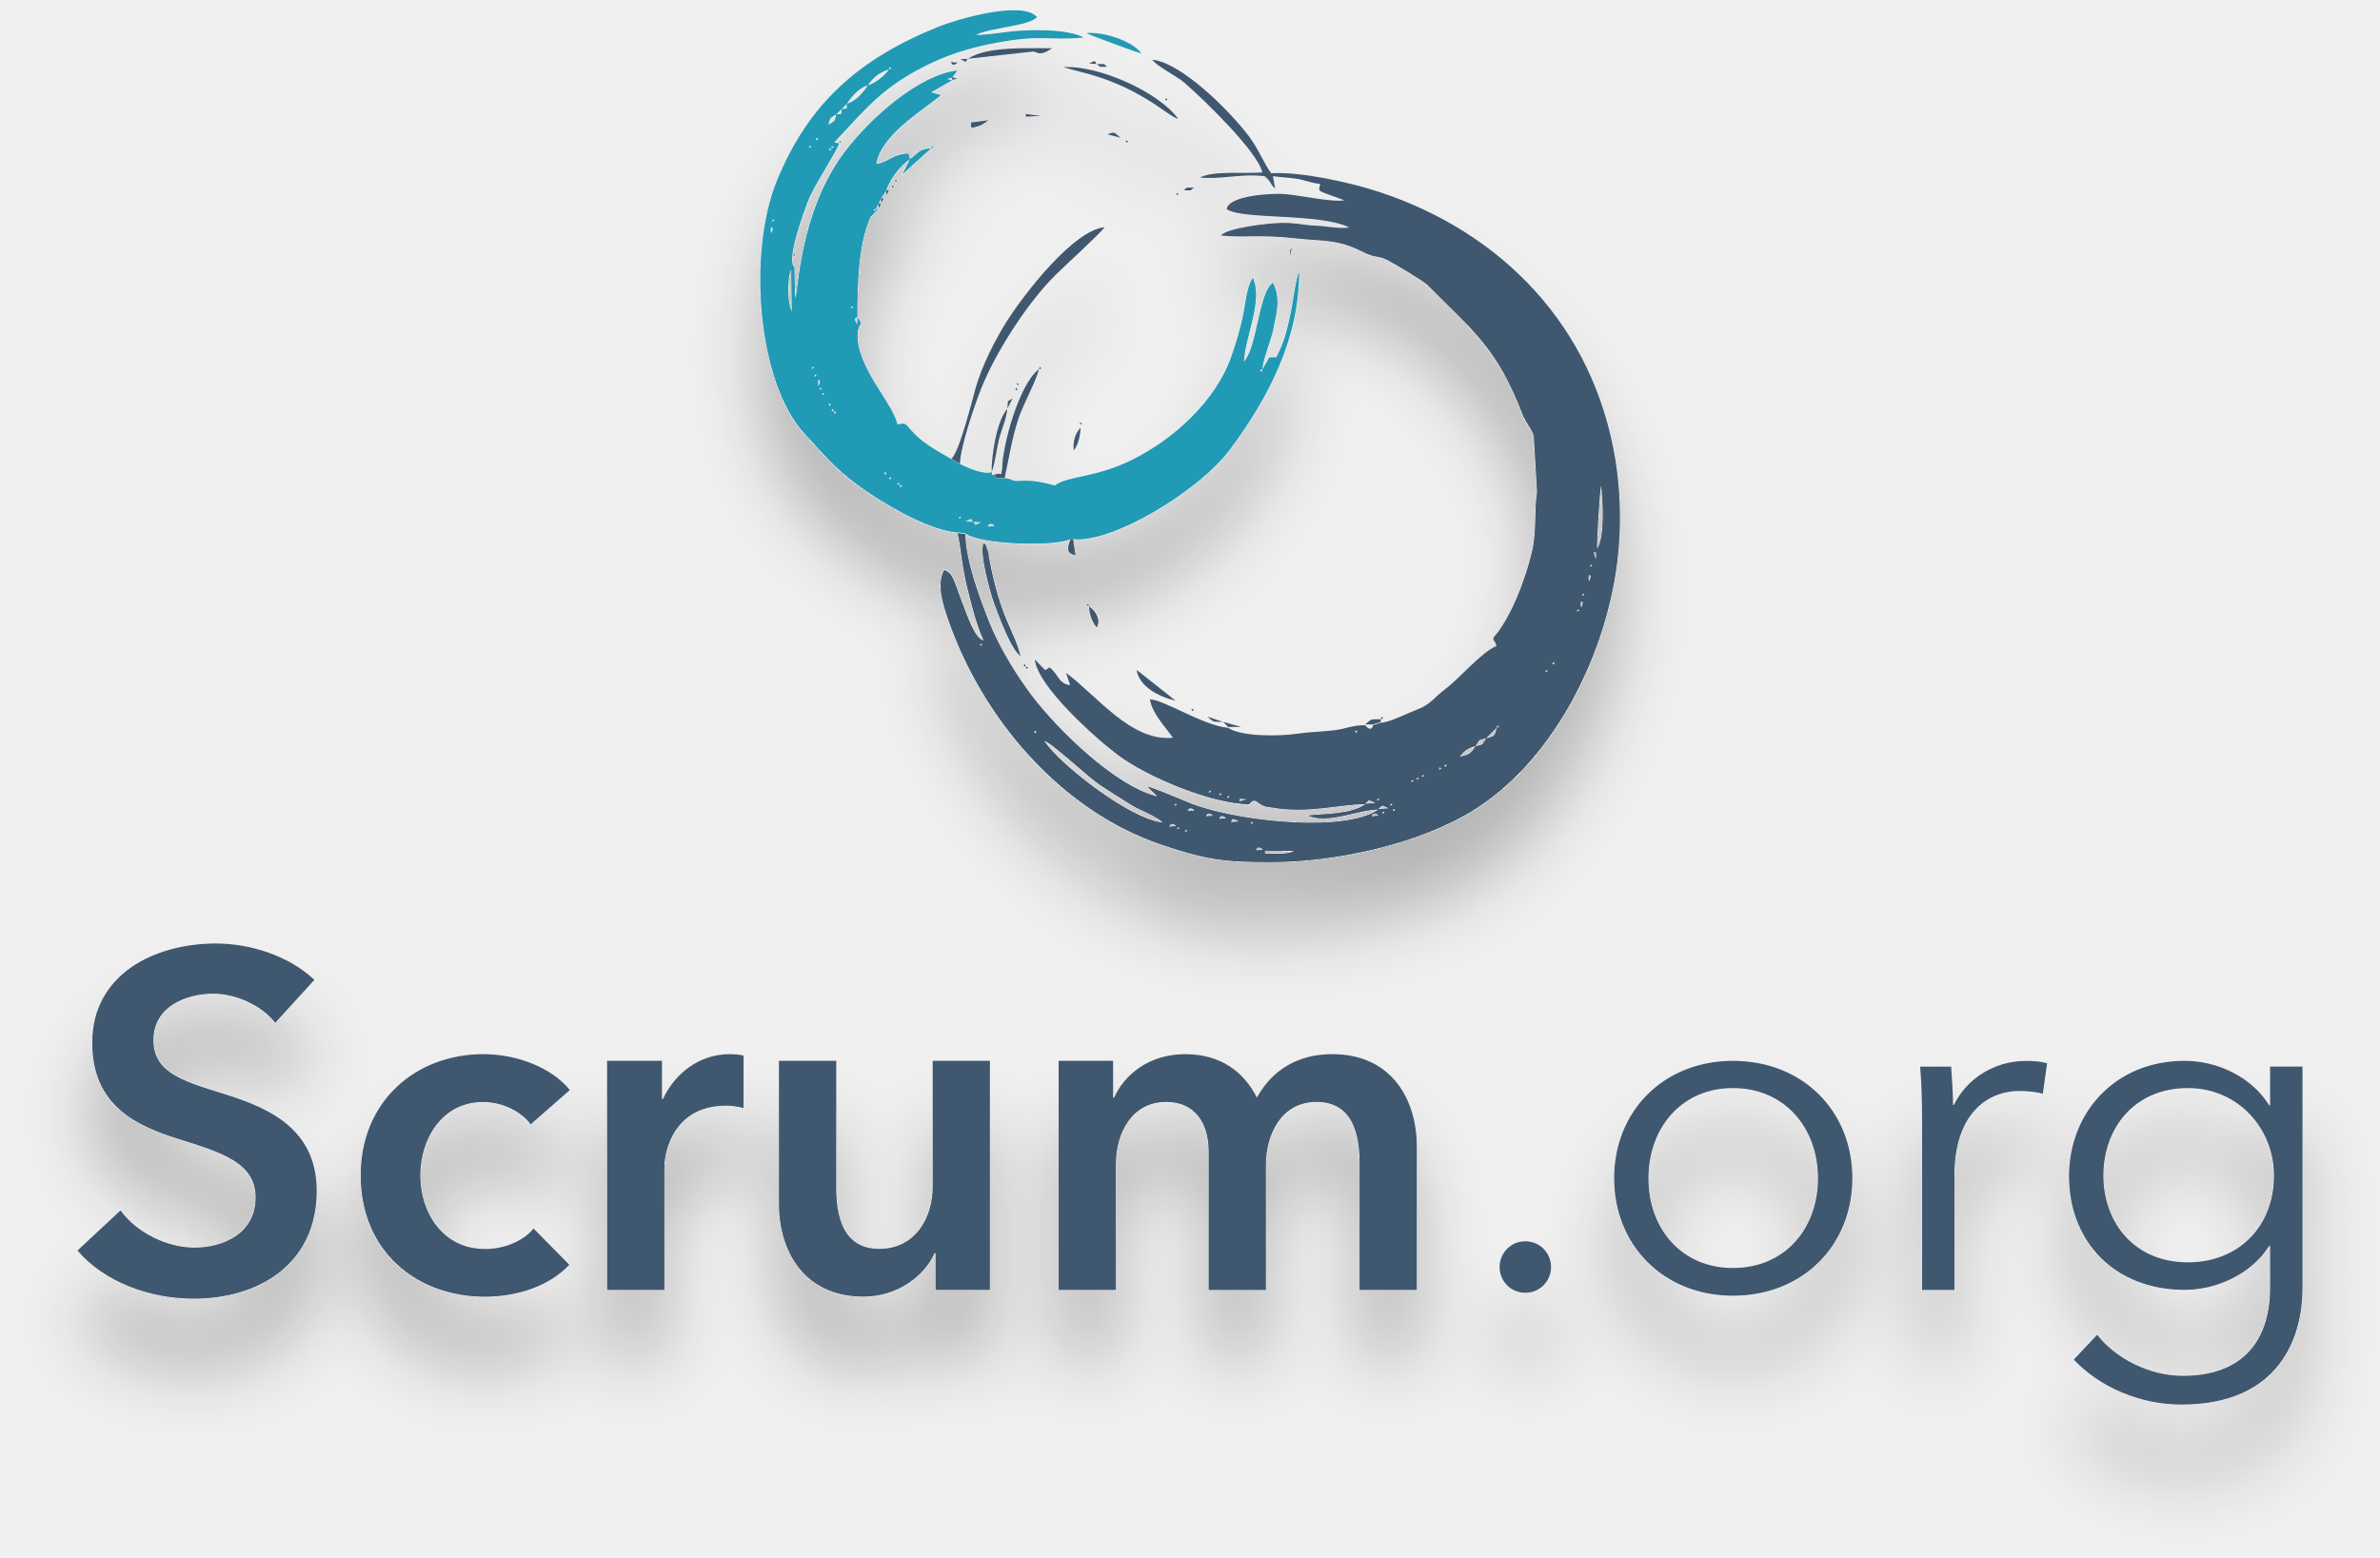
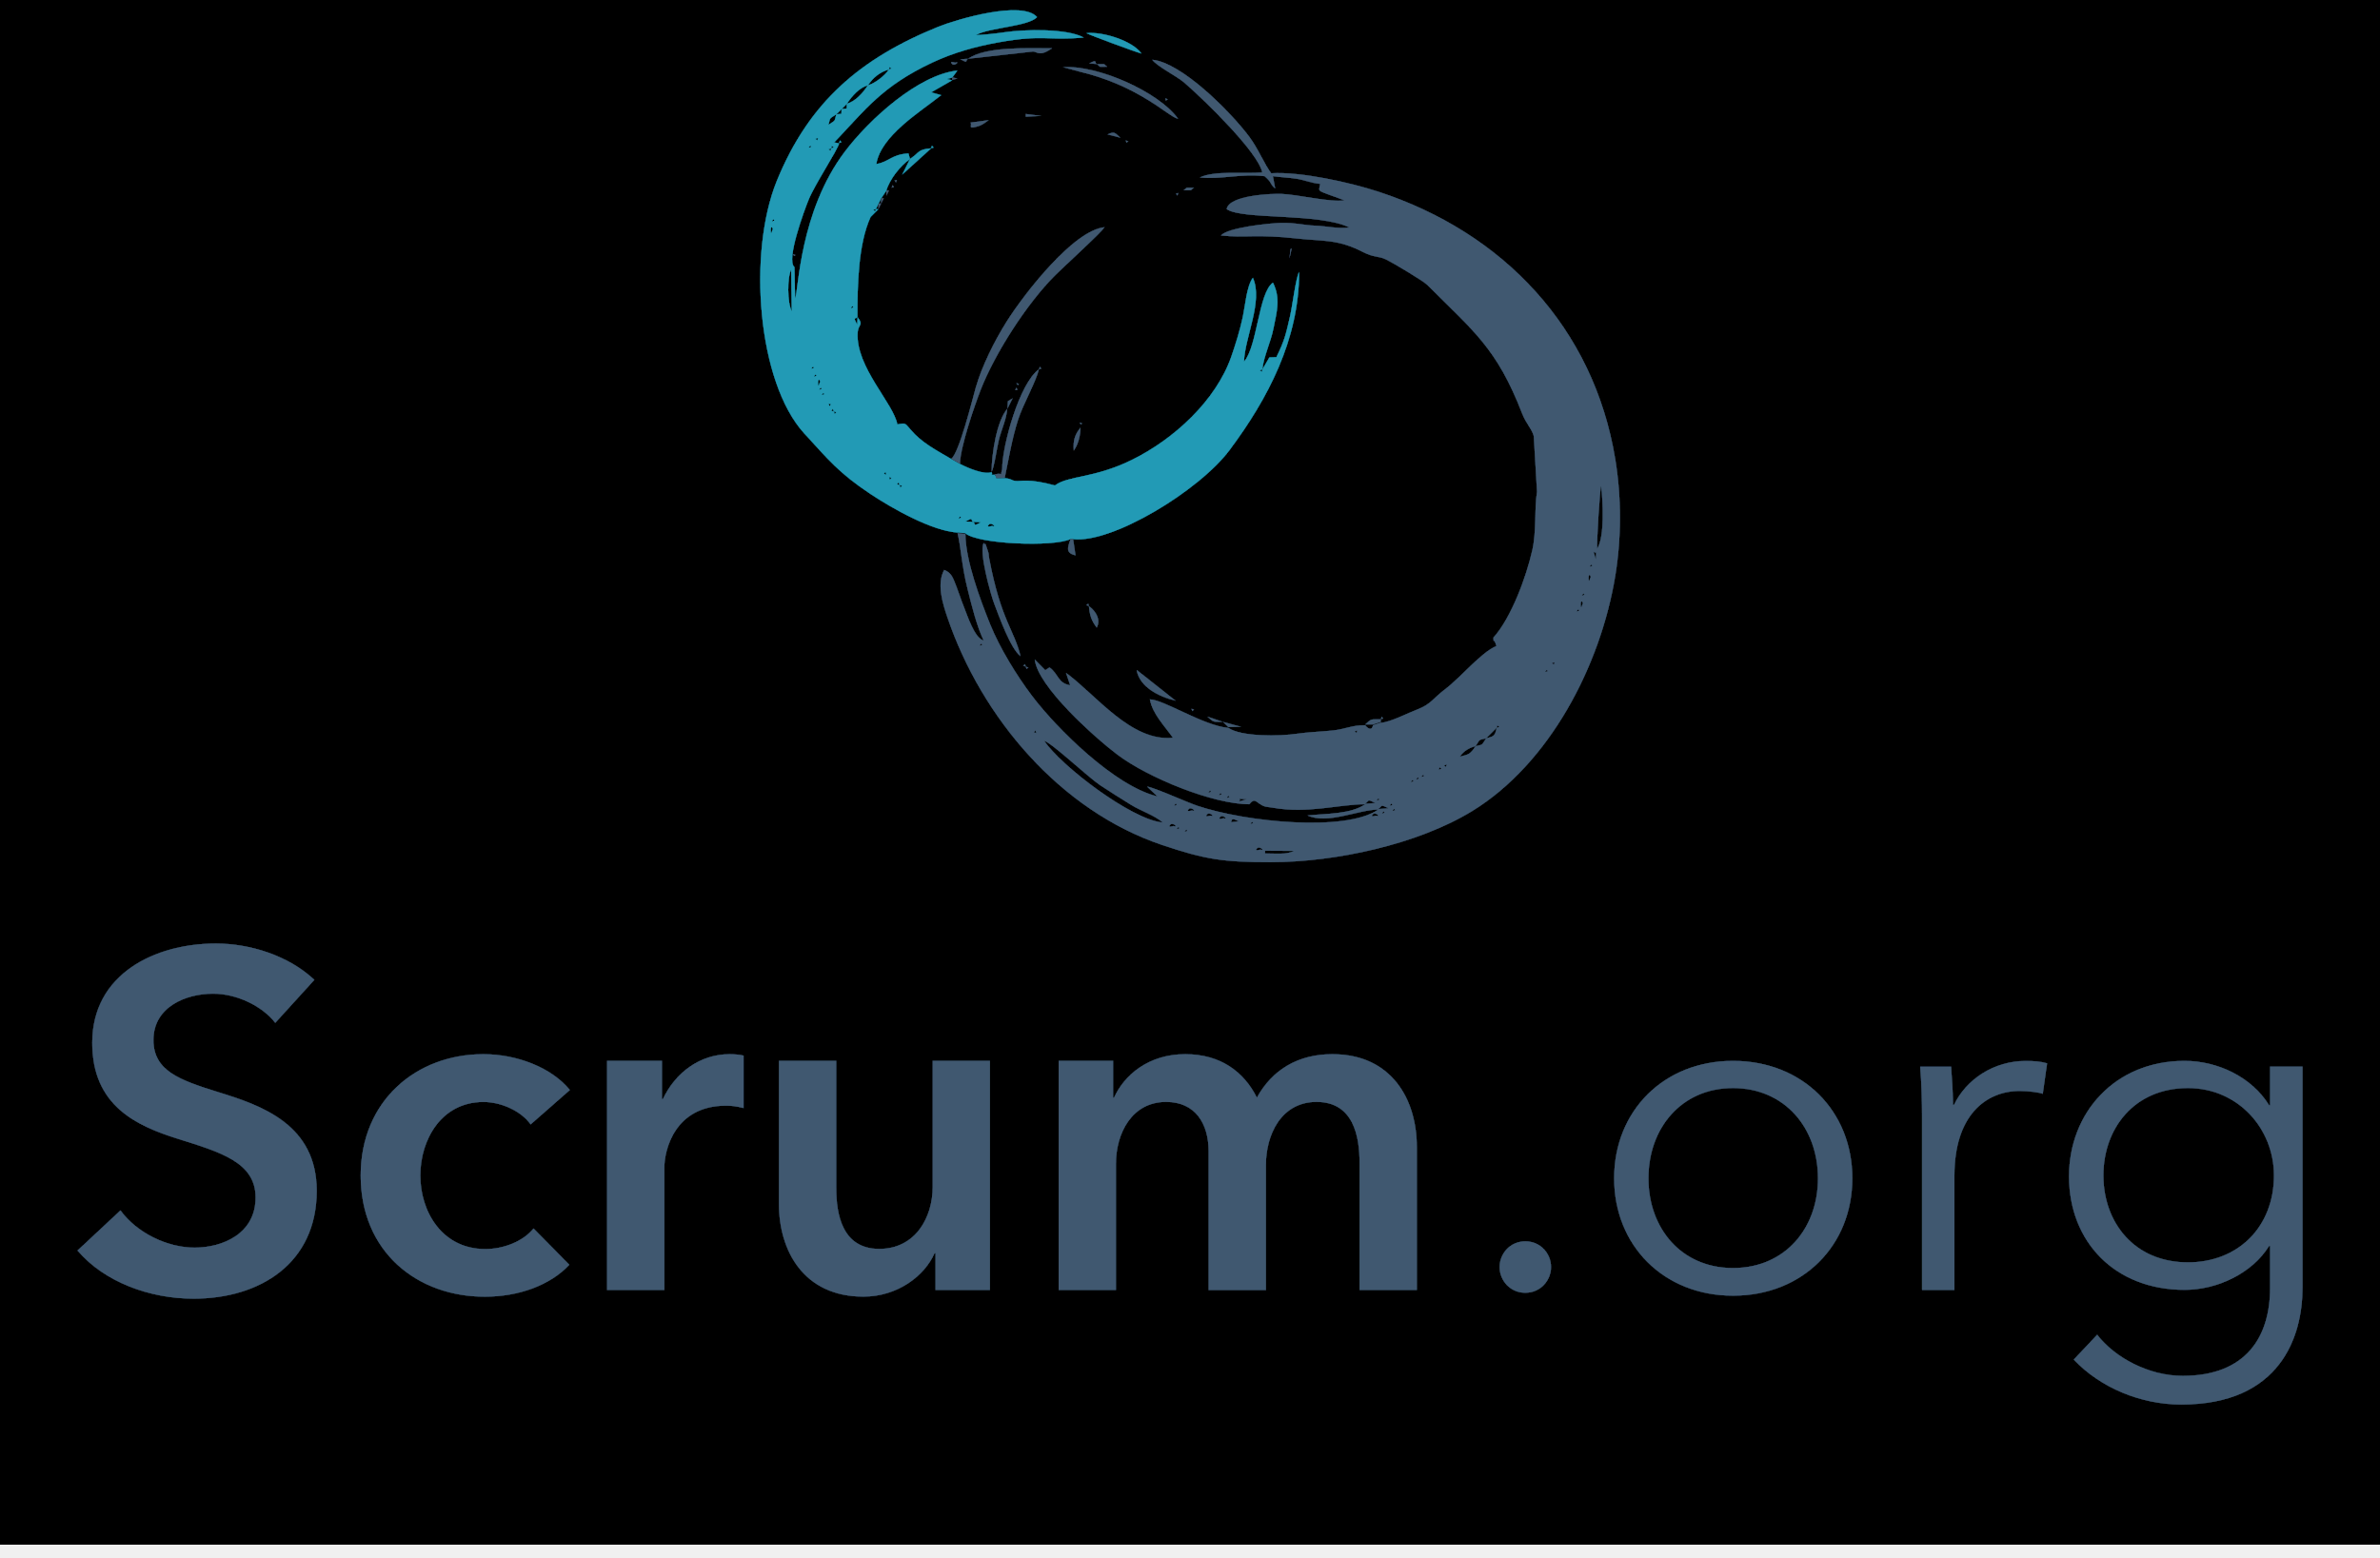
<svg xmlns="http://www.w3.org/2000/svg" width="136" height="89" viewBox="0 0 136 89" fill="none">
  <g clipPath="url(#clip0_72_946)" filter="url(#filter0_d_72_946)">
    <path fillRule="evenodd" clipRule="evenodd" d="M72.289 48.63L73.931 48.639C73.54 48.863 72.82 48.782 72.289 48.782V48.634V48.63ZM71.84 48.481C71.984 48.337 72.316 48.67 72.015 48.562C72.01 48.562 71.637 48.684 71.84 48.481ZM67.782 47.428C67.795 47.415 67.827 47.451 67.827 47.473C67.827 47.482 67.845 47.491 67.845 47.491C67.84 47.487 67.579 47.631 67.782 47.428ZM67.332 47.28C67.346 47.266 67.377 47.302 67.377 47.325C67.377 47.334 67.395 47.343 67.395 47.343C67.39 47.338 67.129 47.482 67.332 47.28ZM66.882 47.132C67.026 46.987 67.359 47.32 67.058 47.212C67.053 47.212 66.68 47.334 66.882 47.132ZM71.543 46.983C71.556 46.969 71.588 47.005 71.588 47.028C71.588 47.037 71.606 47.046 71.606 47.046C71.601 47.041 71.34 47.185 71.543 46.983ZM70.778 46.947L70.341 46.992C70.422 46.934 70.283 46.673 70.778 46.947ZM69.739 46.686C69.883 46.542 70.211 46.875 69.914 46.767C69.91 46.767 69.536 46.889 69.739 46.686ZM78.457 46.538C78.601 46.394 78.929 46.727 78.632 46.619C78.628 46.619 78.254 46.74 78.457 46.538ZM68.987 46.538C69.131 46.394 69.46 46.727 69.163 46.619C69.158 46.619 68.781 46.74 68.987 46.538ZM79.055 46.389C79.069 46.376 79.1 46.412 79.1 46.434C79.1 46.443 79.118 46.452 79.118 46.452C79.114 46.448 78.853 46.592 79.055 46.389ZM79.658 46.241C79.672 46.227 79.703 46.263 79.703 46.286C79.703 46.295 79.721 46.304 79.721 46.304C79.716 46.299 79.456 46.443 79.658 46.241ZM67.935 46.241C68.079 46.097 68.412 46.43 68.11 46.322C68.106 46.322 67.732 46.443 67.935 46.241ZM78.754 46.241C79.024 46.07 78.835 45.953 79.343 46.2L78.754 46.241ZM79.505 45.939C79.519 45.926 79.55 45.962 79.55 45.984C79.55 45.993 79.568 46.002 79.568 46.002C79.564 45.998 79.303 46.142 79.505 45.939ZM67.183 45.939C67.197 45.926 67.228 45.962 67.228 45.984C67.228 45.993 67.246 46.002 67.246 46.002C67.242 45.998 66.981 46.142 67.183 45.939ZM78.003 45.939C78.272 45.768 78.084 45.651 78.592 45.899L78.003 45.939ZM78.758 45.642C78.772 45.629 78.803 45.665 78.803 45.687C78.803 45.696 78.821 45.705 78.821 45.705C78.817 45.701 78.556 45.845 78.758 45.642ZM71.232 45.683L70.796 45.813C71.007 45.629 70.513 45.651 71.232 45.683ZM70.193 45.494C70.207 45.48 70.238 45.517 70.238 45.539C70.238 45.548 70.256 45.557 70.256 45.557C70.251 45.553 69.991 45.696 70.193 45.494ZM69.743 45.341C69.757 45.328 69.788 45.364 69.788 45.386C69.788 45.395 69.806 45.404 69.806 45.404C69.802 45.4 69.541 45.544 69.743 45.341ZM69.14 45.193C69.154 45.179 69.185 45.215 69.185 45.238C69.185 45.247 69.203 45.256 69.203 45.256C69.199 45.251 68.938 45.395 69.14 45.193ZM80.711 44.59C80.724 44.576 80.756 44.612 80.756 44.635C80.756 44.644 80.774 44.653 80.774 44.653C80.769 44.648 80.508 44.792 80.711 44.59ZM81.012 44.441C81.026 44.428 81.057 44.464 81.057 44.486C81.057 44.495 81.075 44.504 81.075 44.504C81.071 44.5 80.81 44.644 81.012 44.441ZM81.314 44.293C81.327 44.279 81.359 44.315 81.359 44.338C81.359 44.347 81.376 44.356 81.376 44.356C81.372 44.351 81.111 44.495 81.314 44.293ZM82.218 43.996L82.258 43.856L82.371 43.942L82.222 43.992L82.218 43.996ZM82.668 43.695L82.627 43.834L82.515 43.748L82.663 43.699L82.668 43.695ZM83.419 43.249C83.653 42.916 83.945 42.75 84.319 42.646C84.017 43.105 83.945 43.119 83.419 43.249ZM66.437 47.01C64.642 46.853 60.593 43.74 59.675 42.349C60.112 42.467 62.172 44.419 62.86 44.878C63.454 45.274 63.994 45.606 64.606 45.989C65.182 46.349 65.973 46.601 66.441 47.01H66.437ZM84.319 42.651C84.602 42.215 84.476 42.318 84.921 42.201C84.638 42.637 84.764 42.534 84.319 42.651ZM84.921 42.201L85.524 41.598C85.425 42.08 85.362 42.084 84.921 42.201ZM77.557 41.751L77.521 41.891L77.409 41.805L77.557 41.756V41.751ZM59.221 41.9L59.082 41.859L59.167 41.747L59.217 41.895L59.221 41.9ZM85.524 41.603L85.565 41.463L85.677 41.549L85.529 41.598L85.524 41.603ZM88.381 38.296C88.394 38.283 88.426 38.319 88.426 38.341C88.426 38.35 88.444 38.359 88.444 38.359C88.439 38.355 88.178 38.499 88.381 38.296ZM88.831 37.846L88.795 37.986L88.682 37.9L88.831 37.851V37.846ZM56.068 36.794C56.081 36.78 56.112 36.816 56.112 36.839C56.112 36.848 56.13 36.857 56.13 36.857C56.126 36.852 55.865 36.996 56.068 36.794ZM90.18 34.837C90.194 34.823 90.225 34.859 90.225 34.882C90.225 34.891 90.243 34.9 90.243 34.9C90.239 34.895 89.978 35.039 90.18 34.837ZM90.329 34.535C90.329 34.189 90.513 34.508 90.423 34.535C90.423 34.535 90.329 34.922 90.329 34.535ZM90.477 33.933C90.491 33.919 90.522 33.955 90.522 33.978C90.522 33.987 90.54 33.996 90.54 33.996C90.536 33.991 90.275 34.135 90.477 33.933ZM90.778 33.028C90.778 32.682 90.963 33.001 90.873 33.028C90.873 33.028 90.778 33.415 90.778 33.028ZM90.927 32.277C90.941 32.264 90.972 32.3 90.972 32.322C90.972 32.331 90.99 32.34 90.99 32.34C90.986 32.336 90.725 32.48 90.927 32.277ZM91.058 31.53C91.224 31.719 91.21 31.319 91.192 31.967L91.058 31.53ZM91.269 31.364C91.233 31.04 91.422 27.918 91.494 27.779C91.597 28.728 91.701 30.635 91.269 31.364ZM78.907 41.301L78.457 41.45C78.362 41.909 78.012 41.454 78.007 41.45C77.238 41.45 76.909 41.666 76.199 41.747C75.573 41.819 74.71 41.846 74.129 41.936C73.126 42.089 70.926 42.116 70.189 41.603C68.763 41.477 66.495 39.983 65.708 39.974C65.843 40.779 66.554 41.508 67.022 42.165C64.642 42.426 62.595 39.677 60.913 38.458L61.151 39.164C60.445 39.056 60.494 38.521 59.972 38.148L59.729 38.305L59.127 37.689C59.288 39.245 62.59 42.183 63.855 43.137C65.582 44.441 69.298 45.971 71.394 45.971C71.745 45.512 71.794 45.962 72.312 46.106C72.37 46.124 72.604 46.146 72.708 46.164C74.732 46.529 76.505 45.971 78.007 45.971C77.184 46.542 75.807 46.493 74.714 46.61C75.852 47.141 77.562 46.295 78.758 46.272C76.914 47.554 71.237 46.996 68.443 46.065C67.822 45.858 65.951 45.004 65.546 44.959L66.135 45.521C63.702 44.932 60.395 41.652 58.965 39.763C58.11 38.634 57.138 37.059 56.58 35.683C56.023 34.301 55.168 32.025 55.168 30.518L54.718 30.478C54.916 31.314 54.952 32.327 55.289 33.672C55.523 34.603 55.811 35.777 56.207 36.609C55.685 36.479 55.276 35.17 55.064 34.648C54.902 34.243 54.803 33.91 54.66 33.546C54.457 33.024 54.381 32.745 53.953 32.574C53.503 33.388 53.886 34.549 54.133 35.278C56.103 41.072 60.634 46.344 66.378 48.288C68.884 49.133 69.905 49.282 72.6 49.282C76.338 49.282 81.017 48.256 84.112 46.367C88.547 43.654 91.462 38.044 92.304 32.907C92.659 30.739 92.659 28.426 92.304 26.254C91.071 18.732 85.893 13.28 78.745 10.949C77.116 10.419 74.327 9.802 72.64 9.901C72.231 9.357 71.912 8.516 71.376 7.8C70.278 6.338 67.498 3.567 65.843 3.414C66.122 3.806 67.215 4.328 67.683 4.732C68.848 5.74 71.907 8.723 72.127 9.856C71.052 9.942 69.397 9.735 68.56 10.144C69.761 10.275 70.89 9.91 72.267 10.072C72.735 10.486 72.532 10.495 72.87 10.774L72.739 10.072C73.212 10.135 73.63 10.149 74.08 10.216C74.543 10.288 74.912 10.459 75.438 10.513C75.353 11.021 75.155 10.823 76.824 11.449C76.01 11.575 74.165 11.116 73.212 11.08C72.762 11.062 70.225 11.138 70.094 11.953C70.962 12.578 75.402 12.159 77.107 13.005C76.419 13.082 75.857 12.924 75.164 12.897C74.467 12.87 74.044 12.722 73.207 12.74C72.528 12.753 70.13 13.01 69.77 13.46C71.147 13.613 71.795 13.374 74.129 13.635C75.587 13.797 76.428 13.658 77.872 14.4C78.542 14.746 78.736 14.602 79.231 14.845C79.604 15.03 81.318 16.046 81.552 16.28C84.197 18.934 85.524 19.879 86.977 23.631C87.202 24.216 87.531 24.504 87.643 24.922L87.828 28.107C87.665 29.155 87.809 30.329 87.558 31.454C87.229 32.916 86.379 35.287 85.335 36.447C85.362 36.902 85.322 36.321 85.511 36.924C84.656 37.266 83.446 38.742 82.573 39.398C81.903 39.902 81.772 40.249 81.012 40.541C80.441 40.757 79.478 41.265 78.925 41.31L78.907 41.301Z" fill="#40586F" />
    <path fillRule="evenodd" clipRule="evenodd" d="M56.513 29.979C56.657 29.835 56.985 30.168 56.688 30.06C56.684 30.06 56.31 30.181 56.513 29.979ZM55.609 29.83L56.05 29.853C55.555 30.123 55.784 29.943 55.609 29.83ZM55.609 29.83L55.168 29.808C55.663 29.538 55.433 29.718 55.609 29.83ZM54.857 29.529C54.871 29.515 54.902 29.551 54.902 29.574C54.902 29.583 54.92 29.592 54.92 29.592C54.916 29.587 54.655 29.731 54.857 29.529ZM51.403 27.725L51.542 27.761L51.456 27.873L51.407 27.725H51.403ZM51.403 27.725L51.263 27.684L51.349 27.572L51.398 27.72L51.403 27.725ZM50.8 27.275L50.939 27.311L50.854 27.423L50.804 27.275H50.8ZM50.651 27.127L50.512 27.086L50.597 26.974L50.647 27.122L50.651 27.127ZM47.646 23.519L47.786 23.555L47.7 23.667L47.651 23.519H47.646ZM47.646 23.519L47.507 23.478L47.592 23.366L47.642 23.514L47.646 23.519ZM47.345 23.069L47.484 23.105L47.399 23.217L47.349 23.069H47.345ZM47.043 22.466C47.057 22.453 47.088 22.488 47.088 22.511C47.088 22.52 47.106 22.529 47.106 22.529C47.102 22.524 46.841 22.668 47.043 22.466ZM46.895 22.165C46.908 22.151 46.94 22.187 46.94 22.21C46.94 22.219 46.958 22.228 46.958 22.228C46.953 22.223 46.693 22.367 46.895 22.165ZM46.746 21.863C46.746 21.517 46.931 21.836 46.841 21.863C46.841 21.863 46.746 22.255 46.746 21.863ZM46.598 21.413C46.611 21.4 46.643 21.436 46.643 21.458C46.643 21.467 46.661 21.476 46.661 21.476C46.657 21.472 46.396 21.616 46.598 21.413ZM72.145 21.112L72.105 21.251L71.993 21.166L72.141 21.116L72.145 21.112ZM46.45 20.963C46.463 20.95 46.495 20.986 46.495 21.009C46.495 21.017 46.513 21.026 46.513 21.026C46.508 21.022 46.247 21.166 46.45 20.963ZM49.005 18.107L48.982 18.548C48.712 18.053 48.892 18.282 49.005 18.107ZM45.208 15.412L45.244 17.792C44.987 17.315 44.978 15.876 45.208 15.412ZM48.703 17.504C48.717 17.491 48.748 17.527 48.748 17.549C48.748 17.558 48.766 17.567 48.766 17.567C48.762 17.563 48.501 17.706 48.703 17.504ZM44.043 13.145C44.043 12.799 44.227 13.118 44.137 13.145C44.137 13.145 44.043 13.532 44.043 13.145ZM44.191 12.542C44.205 12.529 44.236 12.565 44.236 12.587C44.236 12.596 44.254 12.605 44.254 12.605C44.25 12.601 43.989 12.745 44.191 12.542ZM50.053 11.939L50.012 12.079L49.9 11.993L50.048 11.944L50.053 11.939ZM47.498 8.48L47.457 8.619L47.345 8.534L47.493 8.484L47.498 8.48ZM47.498 8.48L47.534 8.34L47.646 8.426L47.498 8.475V8.48ZM46.297 8.331C46.31 8.318 46.342 8.354 46.342 8.376C46.342 8.385 46.36 8.394 46.36 8.394C46.355 8.39 46.094 8.534 46.297 8.331ZM46.746 7.882L46.706 8.021L46.593 7.936L46.742 7.886L46.746 7.882ZM47.34 7.135C47.462 6.694 47.358 6.82 47.79 6.532C47.669 6.973 47.772 6.847 47.34 7.135ZM48.092 6.231L48.078 6.505L47.795 6.532L48.096 6.231H48.092ZM48.393 5.929L48.38 6.204L48.096 6.231L48.398 5.929H48.393ZM48.393 5.929C48.681 5.493 49.099 5.012 49.594 4.877C49.306 5.313 48.888 5.794 48.393 5.929ZM49.594 4.877C49.891 4.431 50.287 4.112 50.795 3.972C50.557 4.337 49.99 4.769 49.594 4.877ZM50.795 3.972L50.831 3.833L50.944 3.918L50.795 3.968V3.972ZM54.705 30.433L55.154 30.474C55.87 31.112 60.202 31.274 61.164 30.815H61.313C63.549 31.081 68.547 28.031 70.269 25.714C72.438 22.803 74.237 19.416 74.237 15.547C74.053 15.835 73.85 17.5 73.724 18.044C73.481 19.088 73.427 19.412 72.937 20.415L72.537 20.428L72.136 21.116C72.199 20.388 72.613 19.573 72.775 18.75C72.96 17.819 73.189 17.05 72.739 16.154C71.912 16.744 71.853 19.803 71.088 20.667C71.115 19.322 72.199 17.194 71.592 15.88C71.232 16.366 71.16 17.459 71.003 18.174C70.841 18.912 70.611 19.663 70.359 20.388C69.478 22.907 67.071 25.111 64.682 26.285C62.496 27.36 61.047 27.172 60.283 27.747C58.744 27.329 58.348 27.522 58.042 27.491C57.75 27.459 57.853 27.374 57.413 27.329C56.589 27.352 57.075 27.329 56.823 27.136C56.499 27.136 56.774 27.176 56.661 26.987C56.243 27.149 55.303 26.753 54.857 26.519L54.358 26.236C53.458 25.705 52.676 25.314 52.028 24.549C51.681 24.14 51.735 24.189 51.276 24.256C51.065 23.064 48.897 20.986 49.009 19.029C49.041 18.48 49.383 18.624 48.996 18.116C48.996 16.294 49.041 13.946 49.747 12.403L50.197 11.953H50.048L50.197 11.651L50.345 11.35L50.647 10.9C50.818 10.275 51.452 9.456 52.001 9.096L51.911 8.768C50.917 8.835 50.827 9.249 50.075 9.375C50.341 7.756 52.532 6.433 53.782 5.439L53.211 5.277L54.412 4.589L54.111 4.517L54.412 4.436L54.709 4.031C52.491 4.274 49.702 6.784 48.276 8.669C45.676 12.11 45.631 16.658 45.437 17.054L45.397 15.264C44.898 14.886 45.964 12.011 46.207 11.413C46.553 10.554 47.835 8.619 47.952 8.197L47.669 8.138C49.464 6.262 50.377 4.944 53.26 3.581C54.498 3.001 55.744 2.659 57.062 2.42C59.635 1.957 59.833 2.335 61.925 2.146C60.989 1.62 58.551 1.669 57.39 1.845C57.044 1.899 56.045 2.015 55.775 1.997C56.526 1.575 58.798 1.507 59.257 0.976C58.411 0 54.682 1.102 53.616 1.53C49.167 3.334 46.229 5.83 44.389 10.342C42.711 14.467 43.283 21.85 45.959 24.774C47.345 26.285 47.943 27.037 49.724 28.224C51.002 29.074 53.256 30.343 54.714 30.442L54.705 30.433Z" fill="#219AB5" />
    <path fillRule="evenodd" clipRule="evenodd" d="M54.358 26.222L54.857 26.506C54.88 25.529 55.663 23.258 56.036 22.29C56.859 20.185 58.686 17.337 60.301 15.731C60.813 15.219 62.847 13.374 63.121 12.987C61.362 13.145 58.546 16.762 57.53 18.368C56.837 19.465 56.099 20.945 55.757 22.155C55.555 22.875 54.794 25.93 54.358 26.218V26.222ZM56.823 27.122C57.075 27.32 56.589 27.338 57.413 27.315C57.647 26.204 57.831 25.057 58.182 23.977C58.465 23.096 59.185 21.858 59.37 21.103C58.249 21.904 57.264 25.489 57.264 26.816C57.111 27.333 57.404 26.969 56.828 27.117L56.823 27.122ZM58.317 37.5C57.957 36.011 57.197 35.453 56.526 31.922C56.468 31.616 56.54 31.751 56.427 31.422C56.221 30.806 56.378 31.27 56.212 31.036C55.919 31.539 56.625 34.018 56.81 34.499C57.066 35.17 57.75 37.1 58.317 37.505V37.5ZM67.319 6.784C66.194 5.227 62.662 3.689 60.746 3.842L61.655 4.085C65.177 4.921 66.792 6.712 67.319 6.788V6.784ZM55.312 3.36L59.041 2.946C59.284 2.964 59.392 3.261 60.121 2.758C58.686 2.758 56.346 2.641 55.312 3.36Z" fill="#40586F" />
    <path fillRule="evenodd" clipRule="evenodd" d="M65.227 3.059C64.7 2.317 62.986 1.795 62.082 1.894C62.181 1.97 64.912 2.983 65.227 3.059Z" fill="#219AB5" />
    <path fillRule="evenodd" clipRule="evenodd" d="M67.183 40.055L64.948 38.288C65.114 39.268 66.207 39.817 67.183 40.055ZM56.661 26.974C56.81 26.744 56.972 25.57 57.08 25.138C57.233 24.531 57.507 23.973 57.561 23.366C56.958 24.045 56.661 25.957 56.661 26.974Z" fill="#40586F" />
    <path fillRule="evenodd" clipRule="evenodd" d="M52.005 9.074L51.556 9.978L53.211 8.475C52.424 8.543 52.572 8.705 52.01 9.078L52.005 9.074Z" fill="#219AB5" />
    <path fillRule="evenodd" clipRule="evenodd" d="M62.222 34.644C62.267 35.165 62.37 35.485 62.671 35.872C62.914 35.44 62.64 34.94 62.222 34.644ZM61.322 30.811H61.173C60.98 31.351 60.908 31.611 61.461 31.746L61.322 30.811ZM61.358 25.754C61.632 25.385 61.74 24.85 61.745 24.441C61.439 24.805 61.304 25.165 61.358 25.754ZM55.465 7C55.559 7.207 55.253 7.418 55.955 7.198C56.139 7.139 56.396 6.941 56.499 6.865L55.465 7.004V7ZM78.003 41.409H78.452L78.902 41.261V41.112C78.313 41.126 78.407 41.049 78.003 41.414V41.409ZM70.189 41.558L70.926 41.544L69.887 41.261L70.189 41.558ZM64.025 7.872C63.702 7.585 63.688 7.49 63.288 7.683L64.025 7.872ZM69.887 41.261L68.987 40.959C69.392 41.319 69.302 41.247 69.887 41.261ZM58.614 6.671L59.509 6.626L58.614 6.514V6.671ZM68.232 10.729C67.606 10.729 67.939 10.675 67.629 10.877C68.254 10.873 67.921 10.931 68.232 10.729ZM63.274 3.815C62.964 3.612 63.297 3.666 62.671 3.666C62.982 3.869 62.649 3.815 63.274 3.815ZM57.566 23.361L57.867 22.763L57.593 22.934L57.566 23.361ZM62.671 3.662C62.519 3.563 62.73 3.369 62.235 3.626L62.671 3.662ZM54.408 3.662C54.551 3.806 54.88 3.473 54.583 3.581C54.578 3.581 54.201 3.459 54.408 3.662ZM55.312 3.36L54.871 3.383C55.366 3.653 55.136 3.473 55.312 3.36ZM50.201 11.935L50.35 11.633H50.201V11.935ZM50.35 11.633L50.503 11.332H50.35V11.633ZM50.651 11.183L50.8 10.882H50.651V11.183ZM54.408 4.413V4.566L54.709 4.494L54.408 4.413ZM73.684 14.778L73.814 14.193C73.774 14.224 73.738 14.229 73.733 14.283L73.684 14.778ZM58.614 38.103L58.654 38.238L58.767 38.152L58.614 38.103ZM51.254 10.279L51.115 10.32L51.2 10.428L51.254 10.279ZM59.37 21.107L59.504 21.067L59.419 20.959L59.37 21.107ZM62.222 34.644L62.186 34.504L62.073 34.59L62.222 34.644ZM67.332 11.03L67.197 11.071L67.282 11.179L67.332 11.03ZM58.015 22.308L58.15 22.272L58.065 22.16L58.015 22.308ZM68.083 40.51L68.124 40.645L68.232 40.559L68.083 40.51ZM64.327 8.025L64.367 8.16L64.475 8.075L64.327 8.025ZM50.953 10.729L51.088 10.693L51.002 10.581L50.953 10.729ZM78.902 41.108L79.042 41.072L78.956 40.959L78.902 41.108ZM58.614 38.103L58.578 37.963L58.465 38.049L58.614 38.103ZM66.581 5.619L66.621 5.754L66.729 5.668L66.581 5.619Z" fill="#40586F" />
    <path fillRule="evenodd" clipRule="evenodd" d="M53.206 8.475L53.346 8.435L53.256 8.327L53.206 8.475ZM47.948 8.174L48.083 8.133L47.997 8.025L47.948 8.174Z" fill="#219AB5" />
    <path fillRule="evenodd" clipRule="evenodd" d="M58.164 22.012C58.177 22.025 58.209 21.949 58.209 21.967C58.209 21.976 58.227 21.949 58.227 21.949C58.222 21.953 57.961 21.809 58.164 22.012ZM61.772 24.265C61.785 24.279 61.817 24.202 61.817 24.22C61.817 24.229 61.835 24.202 61.835 24.202C61.83 24.207 61.569 24.063 61.772 24.265ZM45.392 14.638C45.406 14.652 45.437 14.575 45.437 14.593C45.437 14.602 45.455 14.575 45.455 14.575C45.451 14.58 45.19 14.436 45.392 14.638Z" fill="#40586F" />
    <path fillRule="evenodd" clipRule="evenodd" d="M17.96 56.003C16.485 54.613 14.276 53.929 12.337 53.929C8.846 53.929 5.27 55.674 5.27 59.606C5.27 63.209 7.807 64.352 10.155 65.09C12.584 65.855 14.604 66.426 14.604 68.446C14.604 70.52 12.724 71.311 11.113 71.311C9.588 71.311 7.838 70.493 6.885 69.184L4.428 71.478C5.958 73.277 8.549 74.231 11.059 74.231C14.852 74.231 18.099 72.211 18.099 68.064C18.099 64.271 14.937 63.178 12.454 62.418C10.272 61.734 8.769 61.217 8.769 59.444C8.769 57.564 10.596 56.799 12.179 56.799C13.543 56.799 14.991 57.51 15.729 58.464L17.965 56.007L17.96 56.003ZM118.503 77.717C120.006 79.301 122.296 80.282 124.644 80.282C130.29 80.282 131.572 76.408 131.572 73.624V60.965H129.718V63.173H129.664C128.652 61.536 126.691 60.636 124.833 60.636C120.852 60.636 118.229 63.61 118.229 67.236C118.229 70.974 120.847 73.727 124.833 73.727C126.686 73.727 128.679 72.8 129.664 71.217H129.718V73.619C129.718 76.372 128.382 78.64 124.725 78.64C122.786 78.64 120.852 77.605 119.839 76.291L118.503 77.708V77.717ZM120.195 67.186C120.195 64.514 121.94 62.193 125.026 62.193C127.892 62.193 129.939 64.51 129.939 67.186C129.939 70.133 127.892 72.153 125.026 72.153C121.945 72.153 120.195 69.863 120.195 67.186ZM109.83 63.776V73.732H111.683V67.186C111.683 63.776 113.456 62.359 115.422 62.359C115.912 62.359 116.515 62.44 116.731 62.521L116.978 60.776C116.596 60.668 116.213 60.641 115.75 60.641C113.951 60.641 112.367 61.675 111.656 63.151H111.602C111.602 62.607 111.548 61.648 111.494 60.969H109.722C109.803 61.842 109.83 63.097 109.83 63.781V63.776ZM105.849 67.348C105.849 63.502 103.01 60.636 99.029 60.636C95.075 60.636 92.236 63.502 92.236 67.348C92.236 71.195 95.075 74.06 99.029 74.06C103.01 74.06 105.849 71.195 105.849 67.348ZM103.883 67.348C103.883 70.214 102.002 72.477 99.024 72.477C96.078 72.477 94.198 70.214 94.198 67.348C94.198 64.483 96.078 62.193 99.024 62.193C101.998 62.193 103.883 64.487 103.883 67.348ZM88.633 72.423C88.633 71.658 88.034 70.951 87.162 70.951C86.289 70.951 85.691 71.662 85.691 72.423C85.691 73.187 86.289 73.894 87.162 73.894C88.034 73.894 88.633 73.183 88.633 72.423ZM76.131 60.254C74.165 60.254 72.694 61.154 71.822 62.737C71.084 61.266 69.748 60.254 67.728 60.254C65.627 60.254 64.237 61.455 63.661 62.737H63.607V60.636H60.494V73.732H63.769V66.529C63.769 64.784 64.669 62.985 66.635 62.985C68.299 62.985 69.064 64.213 69.064 65.823V73.736H72.339V66.588C72.339 64.897 73.185 62.985 75.231 62.985C77.332 62.985 77.688 64.923 77.688 66.475V73.732H80.963V65.549C80.963 62.877 79.546 60.254 76.136 60.254H76.131ZM56.571 60.636H53.296V67.838C53.296 69.584 52.316 71.383 50.242 71.383C48.141 71.383 47.786 69.445 47.786 67.892V60.636H44.511V68.819C44.511 71.491 45.928 74.114 49.338 74.114C51.276 74.114 52.828 72.94 53.404 71.631H53.458V73.732H56.567V60.636H56.571ZM34.69 73.732H37.965V66.718C37.965 65.765 38.537 63.2 41.483 63.2C41.785 63.2 42.054 63.227 42.491 63.335V60.335C42.275 60.281 41.947 60.254 41.699 60.254C39.981 60.254 38.59 61.32 37.88 62.818H37.826V60.636H34.69V73.732ZM32.562 62.301C31.523 61.019 29.535 60.254 27.623 60.254C23.777 60.254 20.61 62.926 20.61 67.186C20.61 71.55 23.831 74.118 27.704 74.118C29.643 74.118 31.442 73.462 32.535 72.292L30.489 70.218C29.863 70.983 28.743 71.392 27.731 71.392C25.248 71.392 24.02 69.238 24.02 67.191C24.02 65.144 25.221 62.989 27.623 62.989C28.685 62.989 29.805 63.533 30.322 64.271L32.562 62.305V62.301Z" fill="#40586F" />
  </g>
  <defs>
-     <filter id="filter0_d_72_946" x="0" y="0" width="136" height="88.281" filterUnits="userSpaceOnUse" color-interpolation-filters="sRGB">
-       <feFlood flood-opacity="0" result="BackgroundImageFix" />
+     <filter id="filter0_d_72_946" x="0" y="0" width="136" height="88.281" filterUnits="userSpaceOnUse" colorInterpolationFilters="sRGB">
+       <feFlood floodOpacity="0" result="BackgroundImageFix" />
      <feColorMatrix in="SourceAlpha" type="matrix" values="0 0 0 0 0 0 0 0 0 0 0 0 0 0 0 0 0 0 127 0" result="hardAlpha" />
      <feOffset dy="4" />
      <feGaussianBlur stdDeviation="2" />
      <feComposite in2="hardAlpha" operator="out" />
      <feColorMatrix type="matrix" values="0 0 0 0 0 0 0 0 0 0 0 0 0 0 0 0 0 0 0.25 0" />
      <feBlend mode="normal" in2="BackgroundImageFix" result="effect1_dropShadow_72_946" />
      <feBlend mode="normal" in="SourceGraphic" in2="effect1_dropShadow_72_946" result="shape" />
    </filter>
    <clipPath id="clip0_72_946">
      <rect width="128" height="80.282" fill="white" transform="translate(4)" />
    </clipPath>
  </defs>
</svg>
